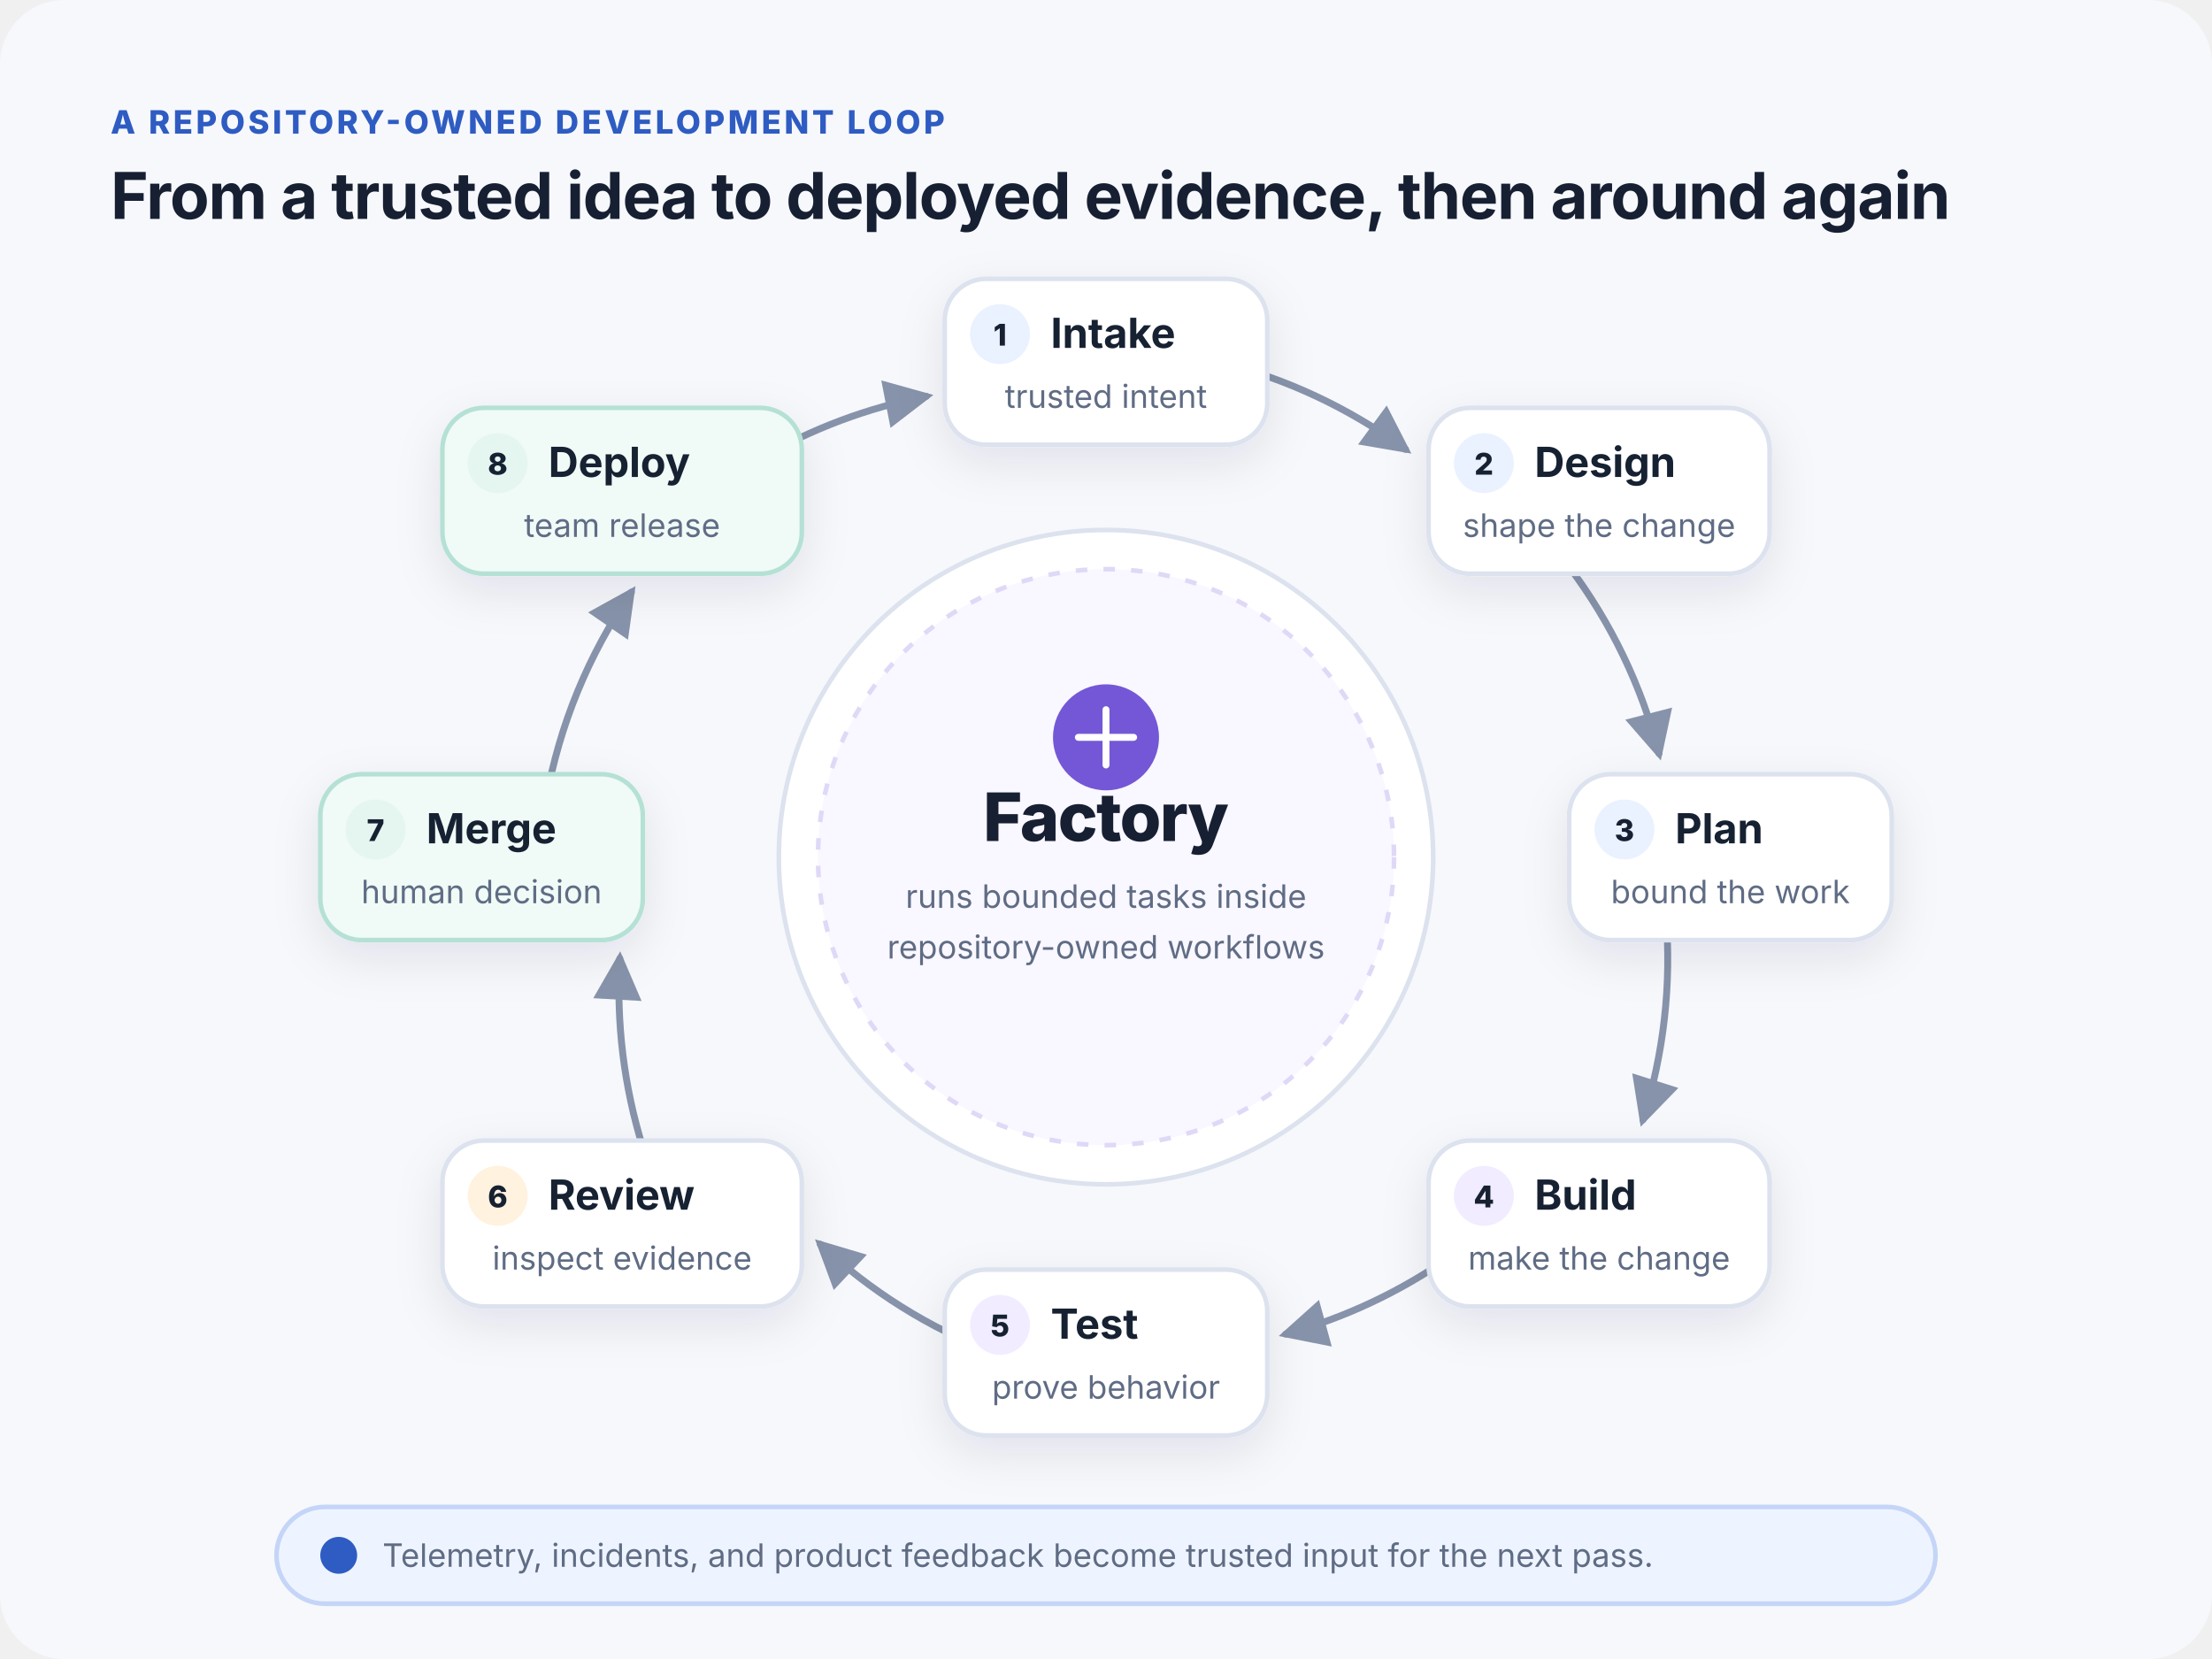
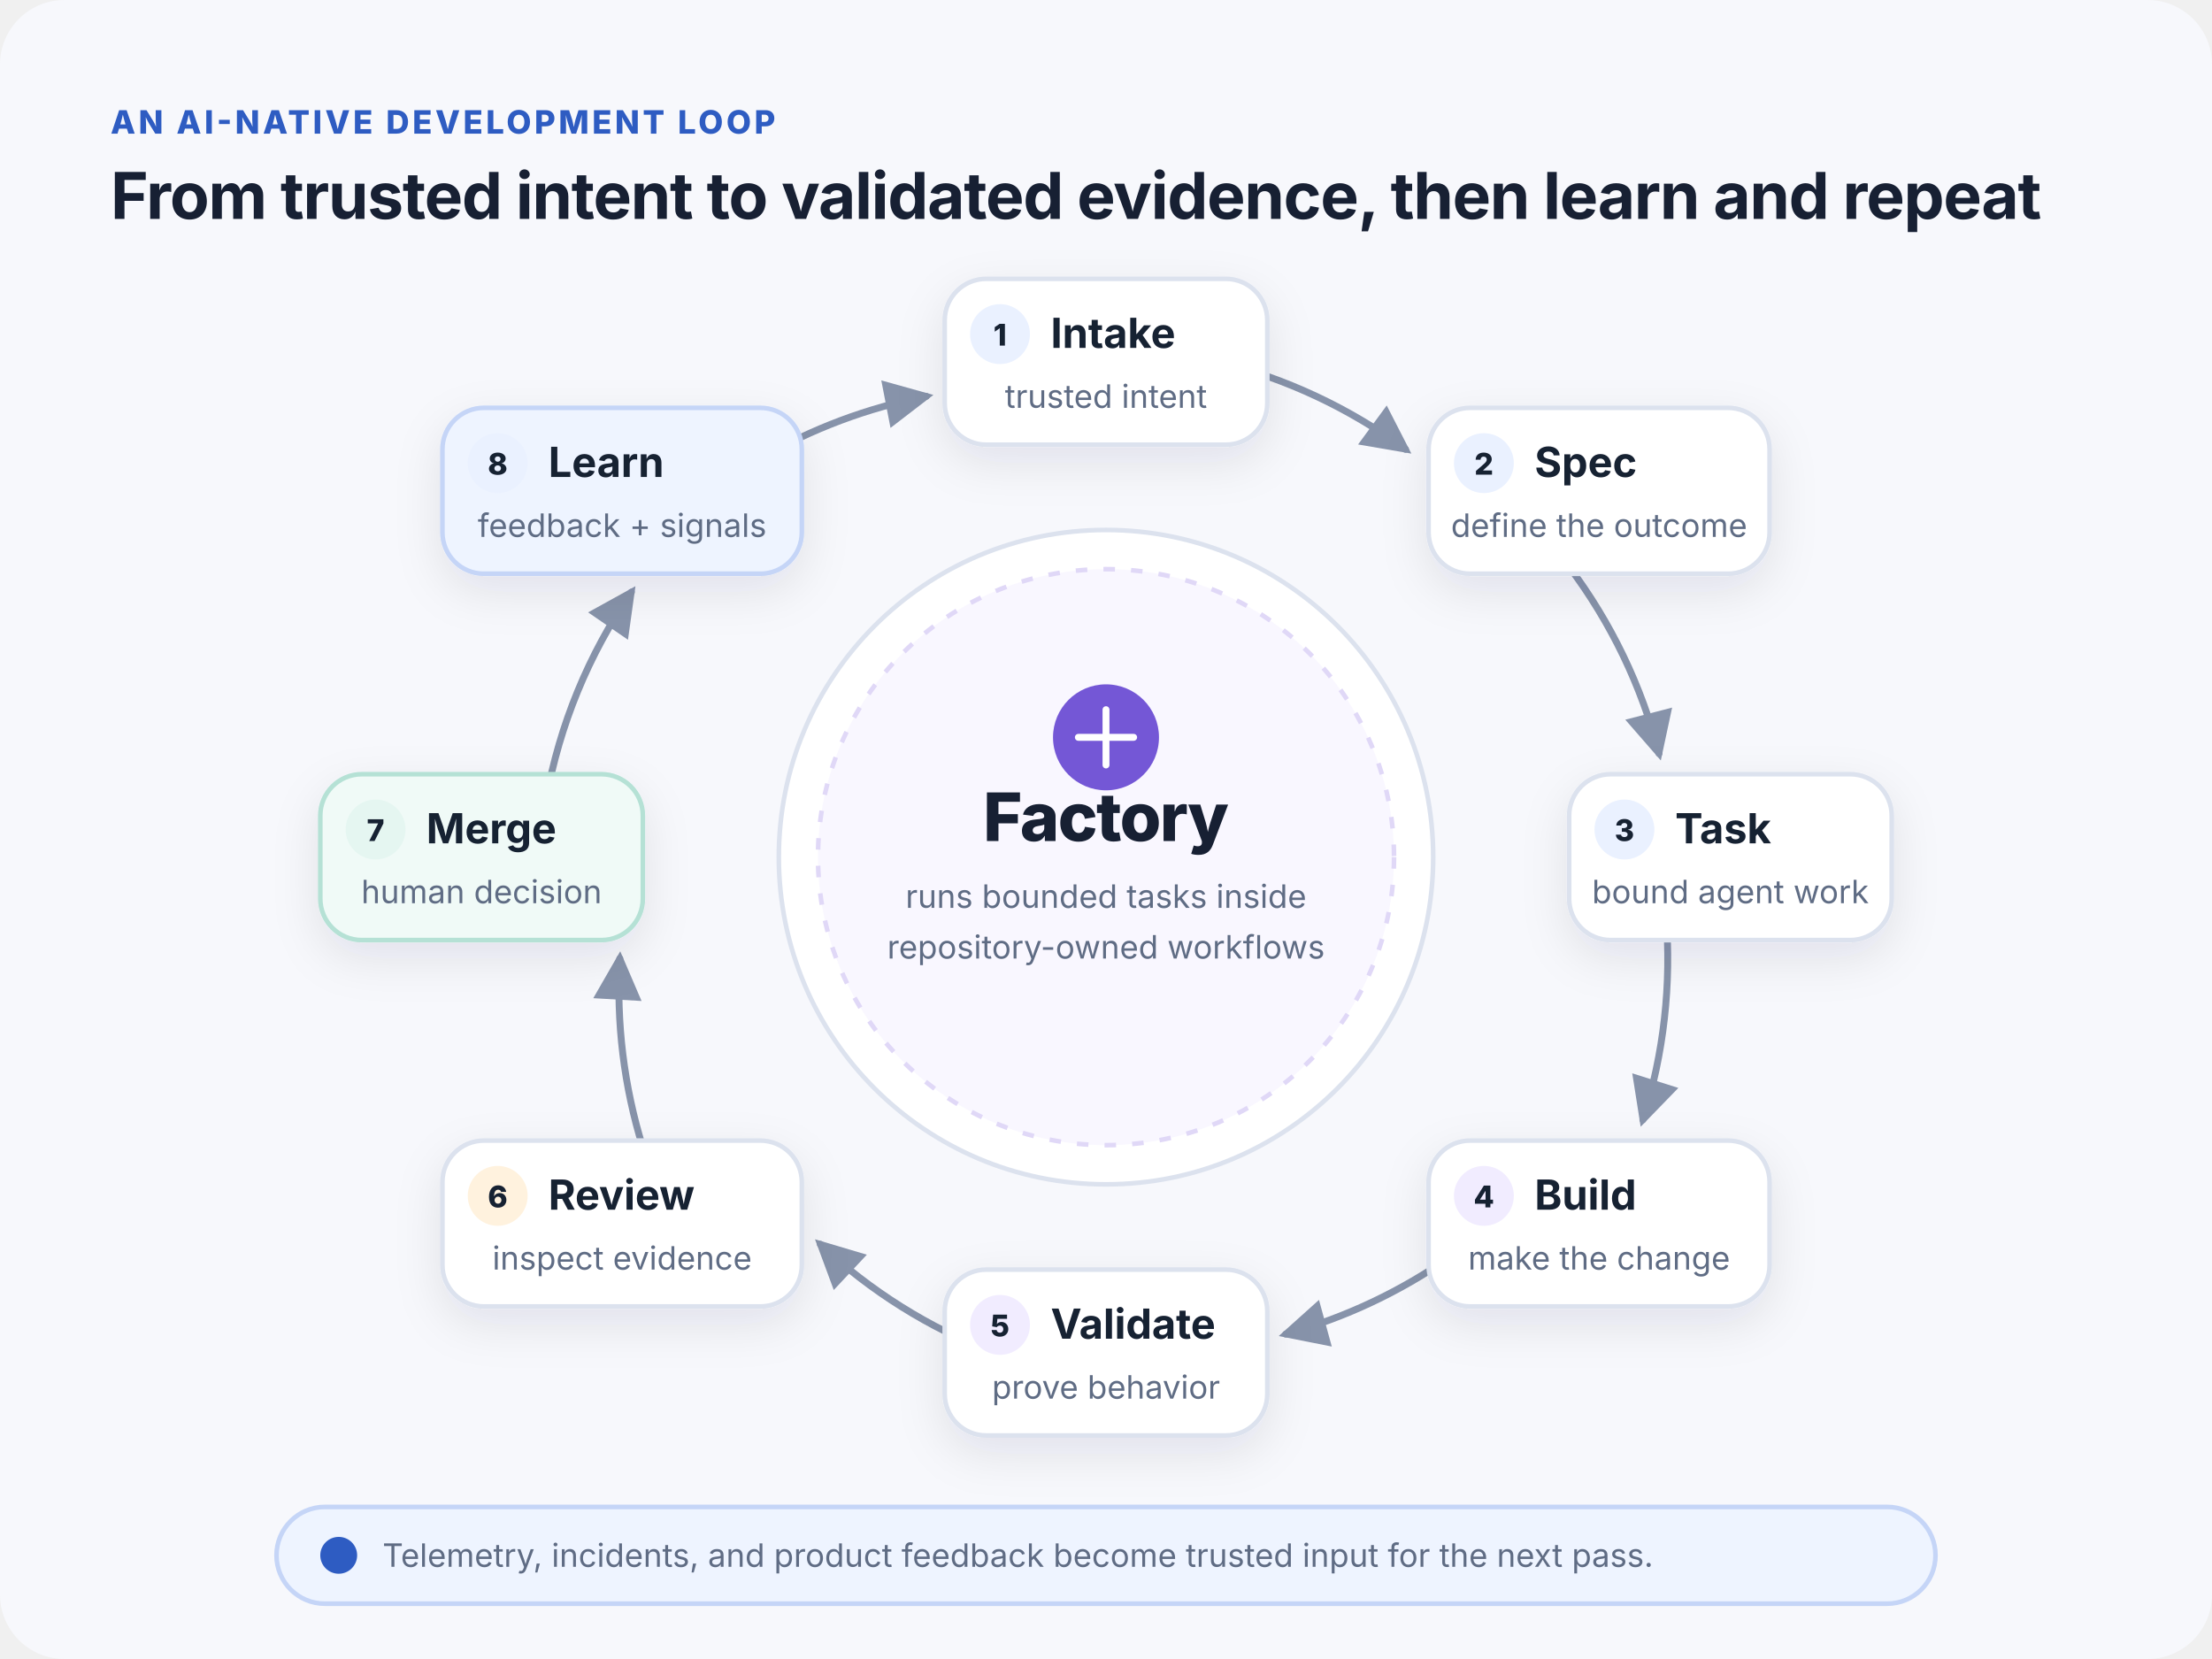
<svg xmlns="http://www.w3.org/2000/svg" width="960" height="720" viewBox="0 0 960 720" role="img" aria-labelledby="title desc">
  <defs>
    <filter id="shadow" x="-20%" y="-30%" width="140%" height="170%">
      <feDropShadow dx="0" dy="7" stdDeviation="10" flood-color="#172033" flood-opacity=".09" />
    </filter>
    <marker id="arrow" viewBox="0 0 10 10" refX="8.5" refY="5" markerWidth="7" markerHeight="7" orient="auto">
      <path d="M0 0 10 5 0 10z" fill="#8793aa" />
    </marker>
    <style>
      .text{font-family:Inter,ui-sans-serif,system-ui,-apple-system,"Segoe UI",sans-serif;fill:#172033}
      .eyebrow{font-size:14px;font-weight:760;letter-spacing:1.35px;fill:#2e5cc2}
      .heading{font-size:28px;font-weight:740;letter-spacing:-.45px}
      .stage{font-size:18px;font-weight:730}
      .number{font-size:13px;font-weight:780}
      .detail{font-size:14px;fill:#5f6c84}
      .flow{fill:none;stroke:#8793aa;stroke-width:3;stroke-linecap:round;marker-end:url(#arrow)}
      .card{fill:#fff;stroke:#dce2ee;stroke-width:2}
    </style>
  </defs>
  <rect width="960" height="720" rx="28" fill="#f7f8fc" />
-   <text class="text eyebrow" x="48" y="58">A REPOSITORY-OWNED DEVELOPMENT LOOP</text>
-   <text class="text heading" x="48" y="95">From a trusted idea to deployed evidence, then around again</text>
+   <text class="text eyebrow" x="48" y="58">AN AI-NATIVE DEVELOPMENT LOOP</text>
+   <text class="text heading" x="48" y="95">From trusted intent to validated evidence, then learn and repeat</text>
  <g transform="translate(-160)">
    <g aria-hidden="true">
      <path class="flow" d="M689 157A231 231 0 0 1 770 195" />
      <path class="flow" d="M841 246A231 231 0 0 1 880 327" />
      <path class="flow" d="M883 397A231 231 0 0 1 873 486" />
      <path class="flow" d="M790 545A231 231 0 0 1 718 579" />
      <path class="flow" d="M591 587A231 231 0 0 1 516 540" />
      <path class="flow" d="M439 498A231 231 0 0 1 429 416" />
      <path class="flow" d="M397 347A231 231 0 0 1 434 257" />
      <path class="flow" d="M490 199A231 231 0 0 1 562 172" />
    </g>
    <circle cx="640" cy="372" r="142" fill="#fff" stroke="#dce2ee" stroke-width="2" />
    <circle cx="640" cy="372" r="125" fill="#f9f7ff" stroke="#e0d8f7" stroke-width="2" stroke-dasharray="5 7" />
    <circle cx="640" cy="320" r="23" fill="#7457d6" />
    <path d="M628 320h24M640 308v24" fill="none" stroke="#fff" stroke-width="3" stroke-linecap="round" />
    <text class="text" x="640" y="365" text-anchor="middle" font-size="29" font-weight="760" letter-spacing="-.6">Factory</text>
    <text class="text detail" x="640" y="394" text-anchor="middle">runs bounded tasks inside</text>
    <text class="text detail" x="640" y="416" text-anchor="middle">repository-owned workflows</text>
    <g filter="url(#shadow)">
      <g>
        <rect class="card" x="570" y="121" width="140" height="72" rx="18" />
        <circle cx="594" cy="145" r="13" fill="#eaf1ff" />
        <text class="text number" x="594" y="150" text-anchor="middle" fill="#2e5cc2">1</text>
        <text class="text stage" x="616" y="151">Intake</text>
        <text class="text detail" x="640" y="177" text-anchor="middle">trusted intent</text>
      </g>
      <g>
        <rect class="card" x="780" y="177" width="148" height="72" rx="18" />
        <circle cx="804" cy="201" r="13" fill="#eaf1ff" />
        <text class="text number" x="804" y="206" text-anchor="middle" fill="#2e5cc2">2</text>
-         <text class="text stage" x="826" y="207">Design</text>
-         <text class="text detail" x="854" y="233" text-anchor="middle">shape the change</text>
+         <text class="text stage" x="826" y="207">Spec</text>
+         <text class="text detail" x="854" y="233" text-anchor="middle">define the outcome</text>
      </g>
      <g>
        <rect class="card" x="841" y="336" width="140" height="72" rx="18" />
        <circle cx="865" cy="360" r="13" fill="#eaf1ff" />
        <text class="text number" x="865" y="365" text-anchor="middle" fill="#2e5cc2">3</text>
-         <text class="text stage" x="887" y="366">Plan</text>
-         <text class="text detail" x="911" y="392" text-anchor="middle">bound the work</text>
+         <text class="text stage" x="887" y="366">Task</text>
+         <text class="text detail" x="911" y="392" text-anchor="middle">bound agent work</text>
      </g>
      <g>
        <rect class="card" x="780" y="495" width="148" height="72" rx="18" />
        <circle cx="804" cy="519" r="13" fill="#f1ecff" />
        <text class="text number" x="804" y="524" text-anchor="middle" fill="#6042b4">4</text>
        <text class="text stage" x="826" y="525">Build</text>
        <text class="text detail" x="854" y="551" text-anchor="middle">make the change</text>
      </g>
      <g>
        <rect class="card" x="570" y="551" width="140" height="72" rx="18" />
        <circle cx="594" cy="575" r="13" fill="#f1ecff" />
        <text class="text number" x="594" y="580" text-anchor="middle" fill="#6042b4">5</text>
-         <text class="text stage" x="616" y="581">Test</text>
+         <text class="text stage" x="616" y="581">Validate</text>
        <text class="text detail" x="640" y="607" text-anchor="middle">prove behavior</text>
      </g>
      <g>
        <rect class="card" x="352" y="495" width="156" height="72" rx="18" />
        <circle cx="376" cy="519" r="13" fill="#fff2de" />
        <text class="text number" x="376" y="524" text-anchor="middle" fill="#9a6300">6</text>
        <text class="text stage" x="398" y="525">Review</text>
        <text class="text detail" x="430" y="551" text-anchor="middle">inspect evidence</text>
      </g>
      <g>
        <rect x="299" y="336" width="140" height="72" rx="18" fill="#f0faf7" stroke="#b5e1d5" stroke-width="2" />
        <circle cx="323" cy="360" r="13" fill="#e5f6f1" />
        <text class="text number" x="323" y="365" text-anchor="middle" fill="#087a5d">7</text>
        <text class="text stage" x="345" y="366">Merge</text>
        <text class="text detail" x="369" y="392" text-anchor="middle">human decision</text>
      </g>
      <g>
-         <rect x="352" y="177" width="156" height="72" rx="18" fill="#f0faf7" stroke="#b5e1d5" stroke-width="2" />
-         <circle cx="376" cy="201" r="13" fill="#e5f6f1" />
-         <text class="text number" x="376" y="206" text-anchor="middle" fill="#087a5d">8</text>
-         <text class="text stage" x="398" y="207">Deploy</text>
-         <text class="text detail" x="430" y="233" text-anchor="middle">team release</text>
+         <rect x="352" y="177" width="156" height="72" rx="18" fill="#eef4ff" stroke="#c5d5f7" stroke-width="2" />
+         <circle cx="376" cy="201" r="13" fill="#eaf1ff" />
+         <text class="text number" x="376" y="206" text-anchor="middle" fill="#2e5cc2">8</text>
+         <text class="text stage" x="398" y="207">Learn</text>
+         <text class="text detail" x="430" y="233" text-anchor="middle">feedback + signals</text>
      </g>
    </g>
    <rect x="280" y="654" width="720" height="42" rx="21" fill="#eef4ff" stroke="#c5d5f7" stroke-width="2" />
    <circle cx="307" cy="675" r="8" fill="#2e5cc2" />
    <text class="text detail" x="326" y="680">Telemetry, incidents, and product feedback become trusted input for the next pass.</text>
  </g>
</svg>
